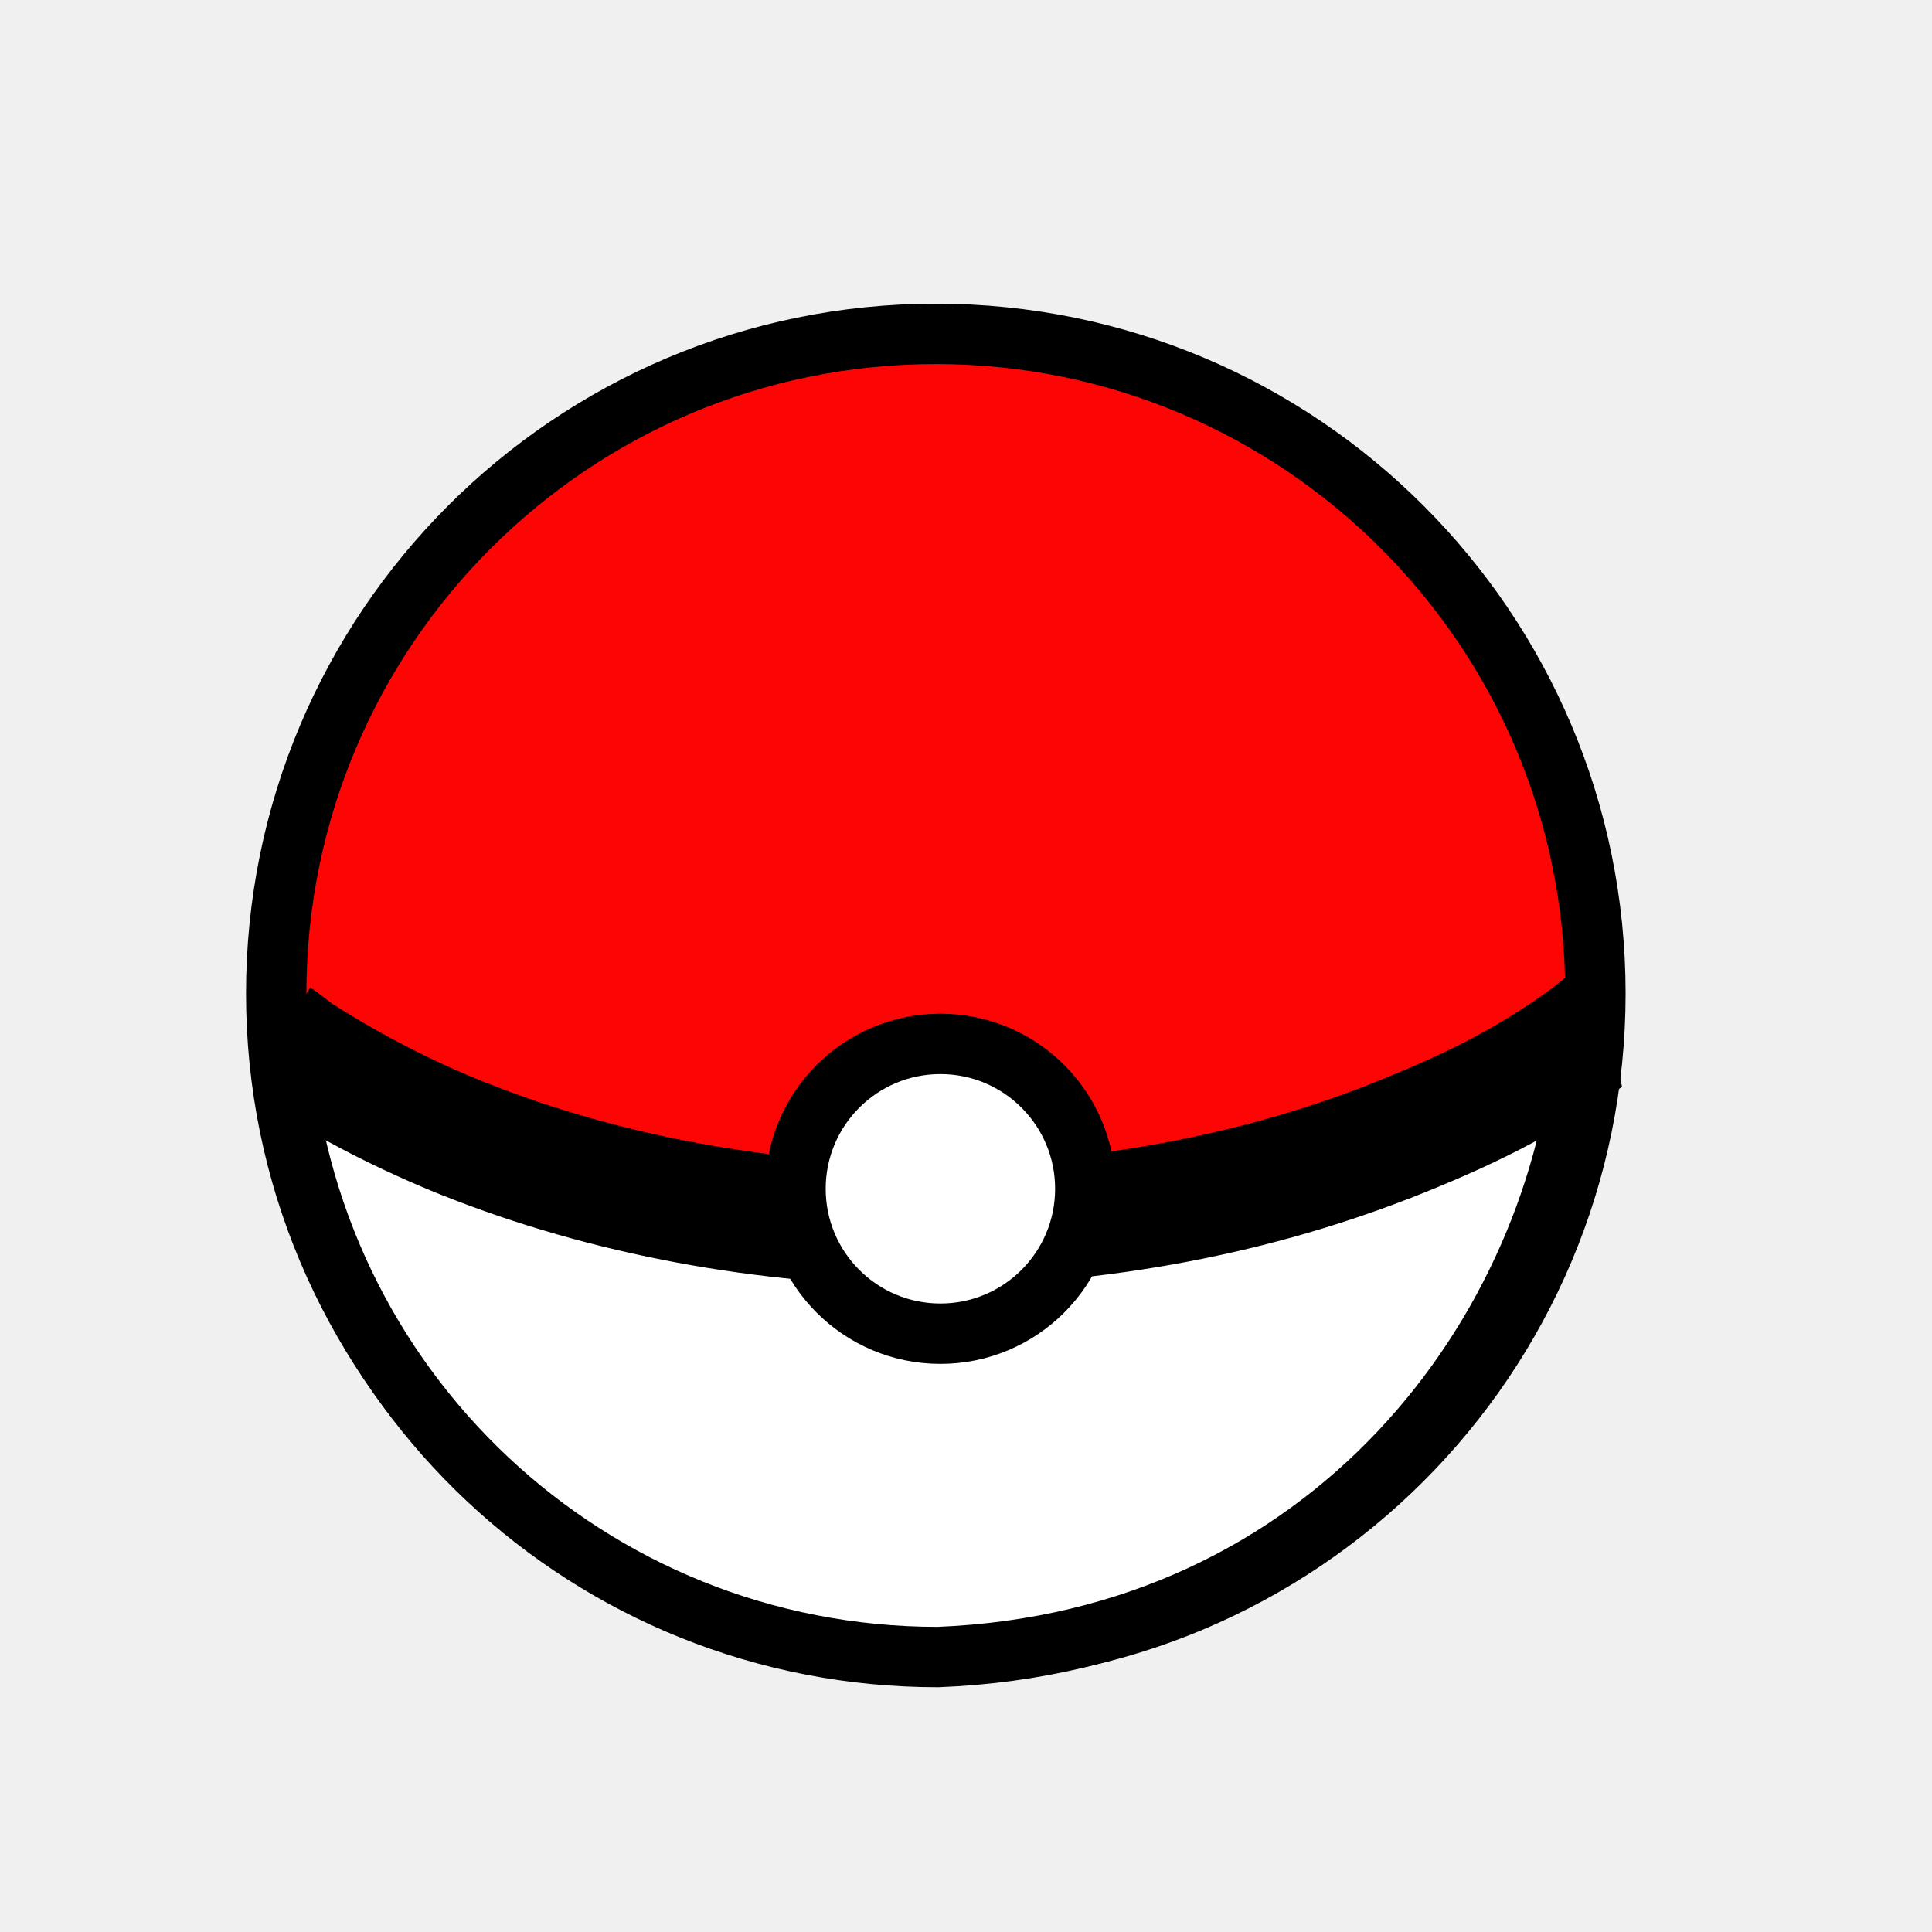
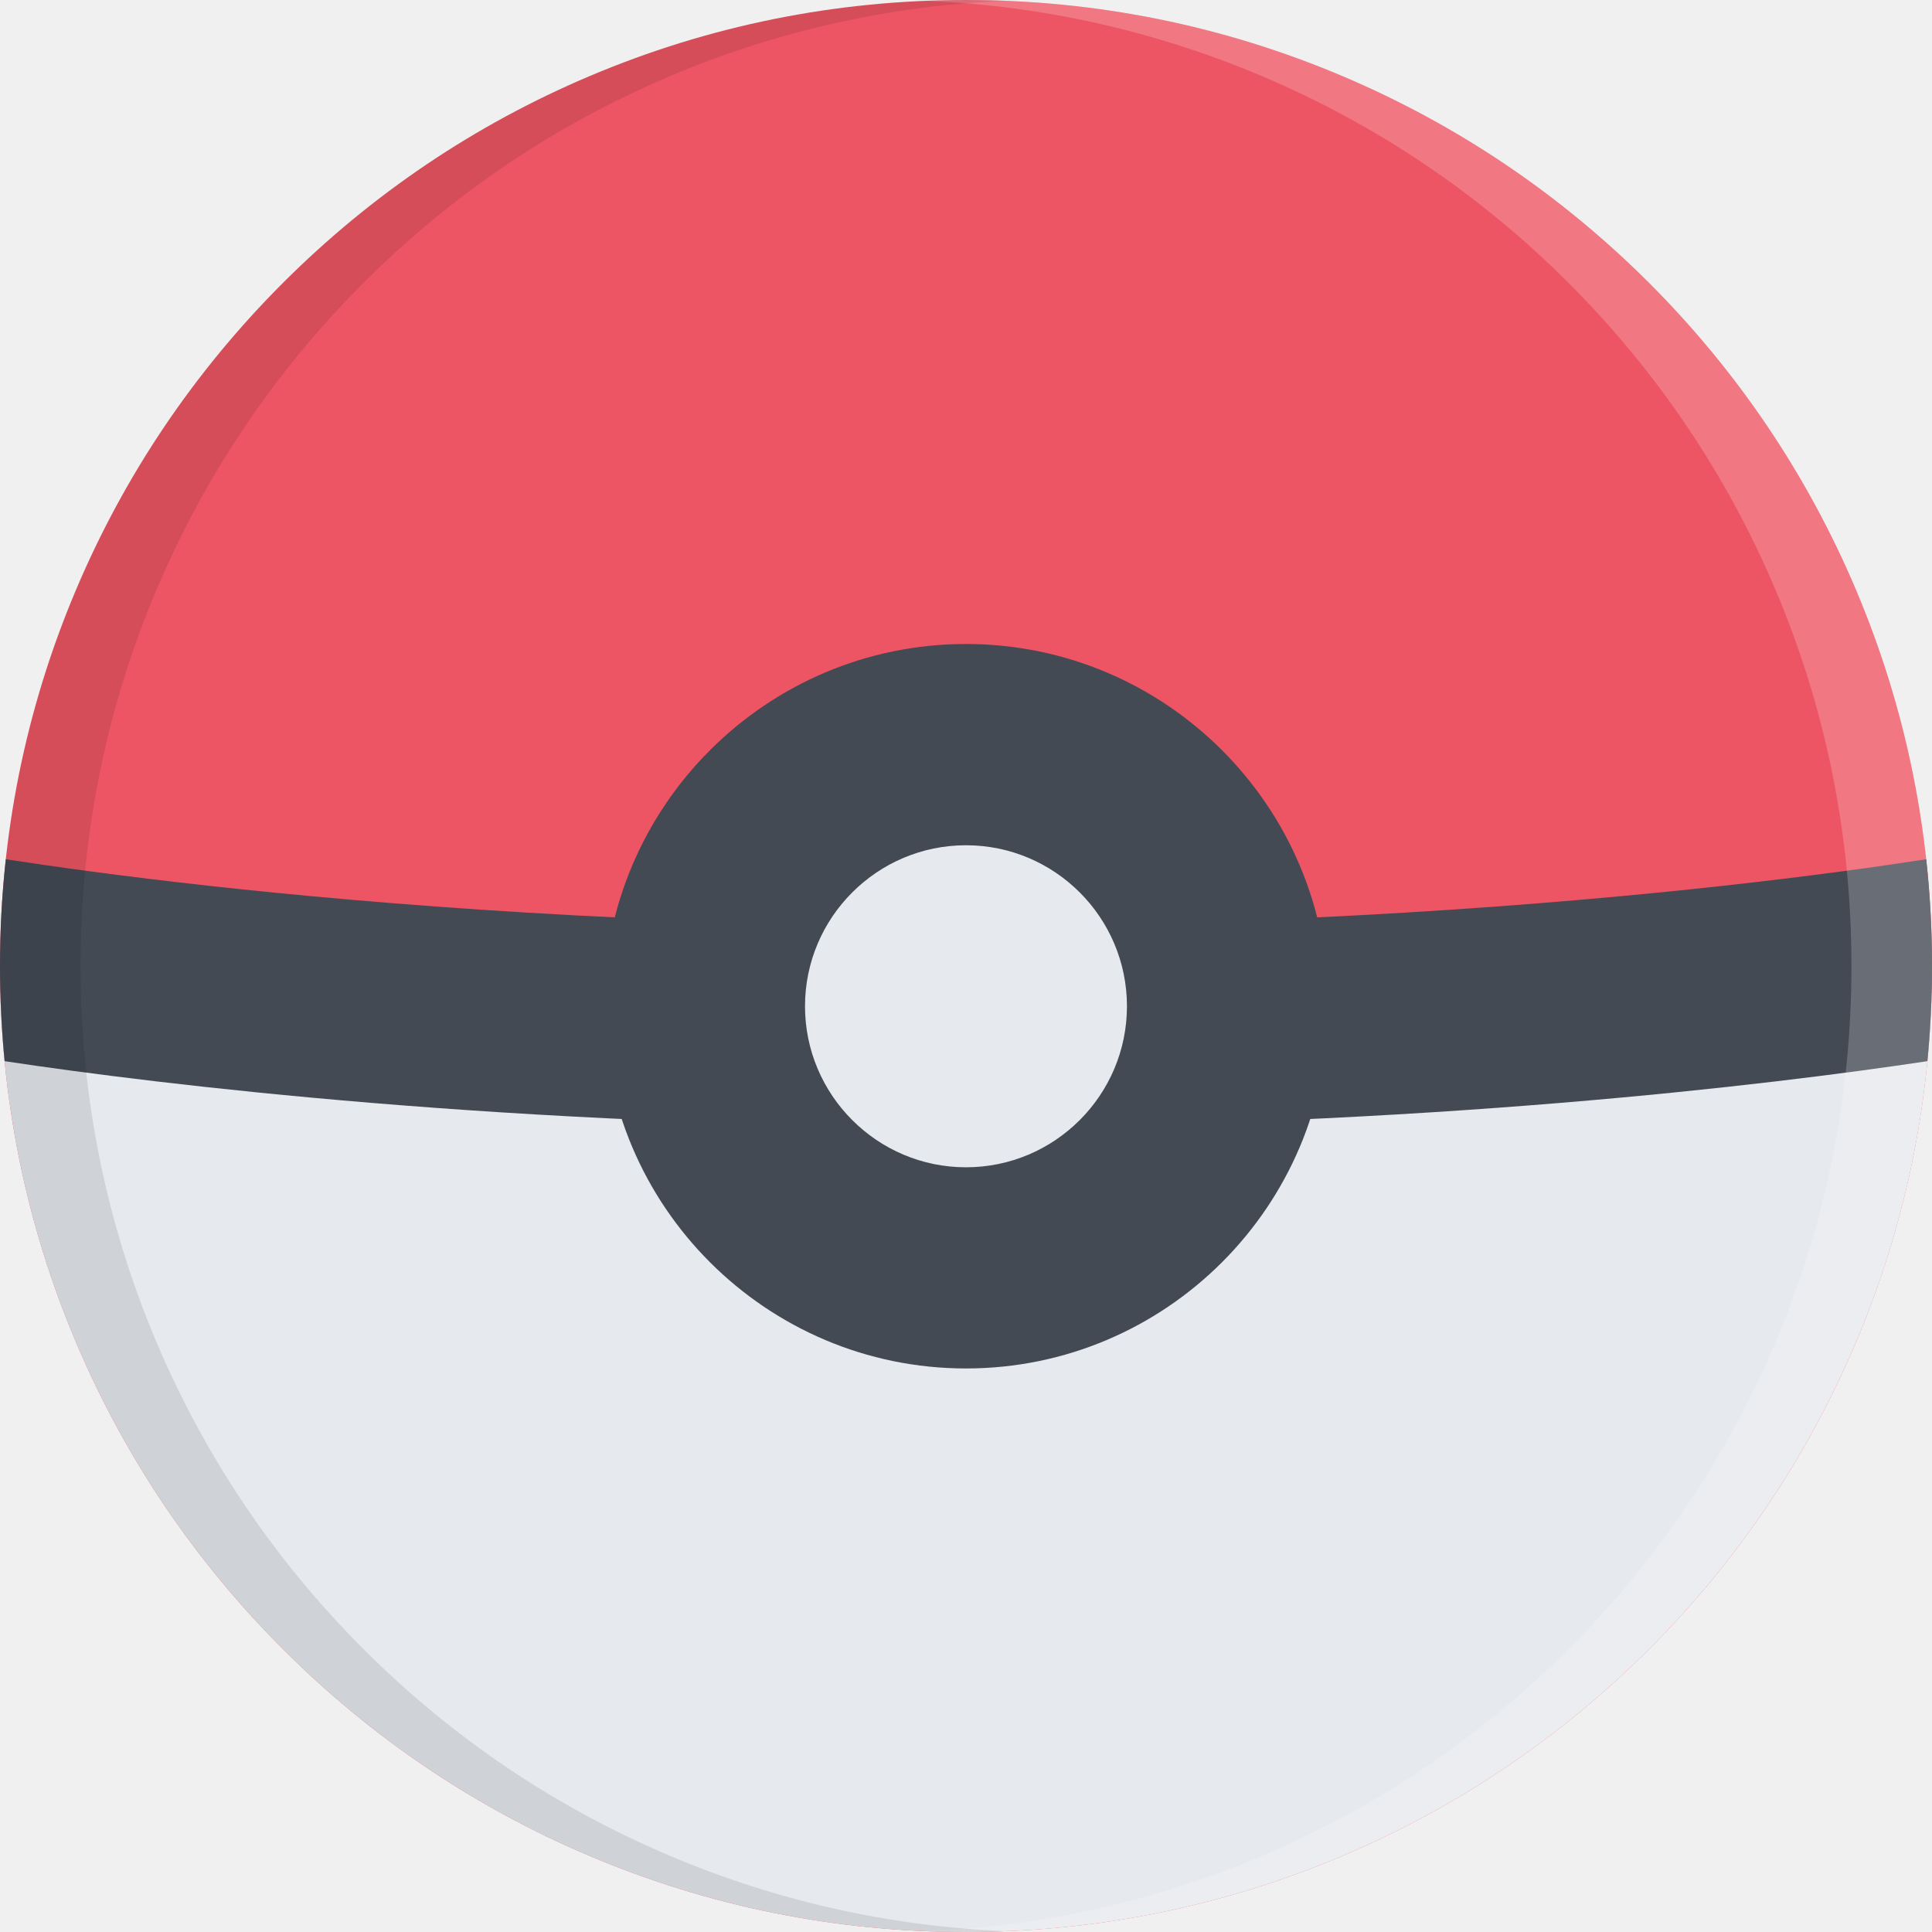
- <svg xmlns="http://www.w3.org/2000/svg" width="32" height="32" id="pokemon">
-   <path fill="#fe0505" stroke="#000" d="M26.425 16.455A10.925 10.925 0 0 1 15.5 27.38 10.925 10.925 0 0 1 4.575 16.455 10.925 10.925 0 0 1 15.5 5.53a10.925 10.925 0 0 1 10.925 10.925z" />
-   <path fill="#fff" fill-rule="evenodd" stroke="#000" d="M26.245 17.168c-1.024.744-1.984 1.248-3.282 1.757-4.738 1.84-10.565 1.816-15.271-.06-1.13-.455-2.12-.99-3.042-1.626.387 5.753 5.119 10.207 10.885 10.207 6.491-.256 10.32-5.361 10.71-10.278z" />
-   <path fill-rule="evenodd" d="m26.196 1036.339-.508.406c-.94.682-1.83 1.116-3.088 1.61-4.476 1.737-10.09 1.715-14.535-.055h-.004a15.14 15.14 0 0 1-2.568-1.32c-.02-.014-.166-.133-.354-.263l-.842 1.431c.04.028-.105.372.11.51.89.577 1.867 1.078 2.912 1.499h.002c4.968 1.98 11.005 2.003 16.004.062h.004c1.337-.525 2.43-1.053 3.537-1.856l-.038-.18-.128-.85-.504-.993z" color="#000" font-family="sans-serif" font-weight="400" overflow="visible" style="line-height:normal;text-indent:0;text-align:start;text-decoration-line:none;text-decoration-style:solid;text-decoration-color:#000;text-transform:none;block-progression:tb;white-space:normal;isolation:auto;mix-blend-mode:normal;solid-color:#000;solid-opacity:1" transform="translate(0 -1020.362)" />
-   <path fill="#fff" stroke="#000" d="M17.976 19.69a2.4 2.4 0 0 1-2.4 2.4 2.4 2.4 0 0 1-2.4-2.4 2.4 2.4 0 0 1 2.4-2.4 2.4 2.4 0 0 1 2.4 2.4z" />
+ <svg xmlns="http://www.w3.org/2000/svg" height="800px" width="800px" version="1.1" id="Layer_1" viewBox="0 0 511.985 511.985" xml:space="preserve">
+   <path style="fill:#ED5564;" d="M491.859,156.348c-12.891-30.483-31.342-57.865-54.842-81.372  c-23.516-23.5-50.904-41.96-81.373-54.85c-31.56-13.351-65.091-20.125-99.652-20.125c-34.554,0-68.083,6.773-99.645,20.125  c-30.483,12.89-57.865,31.351-81.373,54.85c-23.499,23.507-41.959,50.889-54.85,81.372C6.774,187.91,0,221.44,0,255.993  c0,34.56,6.773,68.091,20.125,99.652c12.89,30.469,31.351,57.857,54.85,81.357c23.507,23.516,50.889,41.967,81.373,54.857  c31.562,13.344,65.091,20.125,99.645,20.125c34.561,0,68.092-6.781,99.652-20.125c30.469-12.891,57.857-31.342,81.373-54.857  c23.5-23.5,41.951-50.889,54.842-81.357c13.344-31.561,20.125-65.092,20.125-99.652C511.984,221.44,505.203,187.91,491.859,156.348z  " />
+   <path style="fill:#E6E9ED;" d="M0.102,263.18c0.875,32.014,7.593,63.092,20.023,92.465c12.89,30.469,31.351,57.857,54.85,81.357  c23.507,23.516,50.889,41.967,81.373,54.857c31.562,13.344,65.091,20.125,99.645,20.125c34.561,0,68.092-6.781,99.652-20.125  c30.469-12.891,57.857-31.342,81.373-54.857c23.5-23.5,41.951-50.889,54.842-81.357c12.438-29.373,19.156-60.451,20.031-92.465  H0.102z" />
+   <path style="fill:#434A54;" d="M510.765,281.211c0.812-8.344,1.219-16.75,1.219-25.218c0-9.516-0.516-18.953-1.531-28.289  c-12.719,1.961-30.984,4.516-53.998,7.054c-43.688,4.82-113.904,10.57-200.463,10.57c-86.552,0-156.776-5.75-200.455-10.57  c-23.022-2.539-41.28-5.093-53.998-7.054C0.516,237.04,0,246.478,0,255.993c0,8.468,0.406,16.875,1.219,25.218  c41.53,6.25,133.027,17.436,254.773,17.436S469.234,287.461,510.765,281.211z" />
+   <path style="fill:#E6E9ED;" d="M309.334,266.656c0,29.459-23.891,53.334-53.342,53.334c-29.452,0-53.334-23.875-53.334-53.334  c0-29.453,23.882-53.327,53.334-53.327C285.443,213.33,309.334,237.204,309.334,266.656z" />
+   <path style="fill:#434A54;" d="M255.992,170.66c-52.936,0-95.997,43.069-95.997,95.997s43.062,95.988,95.997,95.988  s95.996-43.061,95.996-95.988C351.988,213.729,308.928,170.66,255.992,170.66z M255.992,309.335  c-23.522,0-42.663-19.156-42.663-42.678c0-23.523,19.14-42.663,42.663-42.663c23.531,0,42.654,19.14,42.654,42.663  C298.646,290.178,279.523,309.335,255.992,309.335z" />
+   <path style="opacity:0.2;fill:#FFFFFF;enable-background:new    ;" d="M491.859,156.348c-12.891-30.483-31.342-57.865-54.842-81.372  c-23.516-23.5-50.904-41.96-81.373-54.85c-31.56-13.351-65.091-20.125-99.652-20.125c-3.57,0-7.125,0.078-10.664,0.219  c30.789,1.25,60.662,7.93,88.974,19.906c30.498,12.89,57.873,31.351,81.371,54.85c23.5,23.507,41.969,50.889,54.857,81.372  c13.359,31.562,20.109,65.092,20.109,99.646c0,34.56-6.75,68.091-20.109,99.652c-12.889,30.469-31.357,57.857-54.857,81.357  c-23.498,23.516-50.873,41.967-81.371,54.857c-28.312,11.969-58.186,18.656-88.974,19.906c3.539,0.141,7.093,0.219,10.664,0.219  c34.561,0,68.092-6.781,99.652-20.125c30.469-12.891,57.857-31.342,81.373-54.857c23.5-23.5,41.951-50.889,54.842-81.357  c13.344-31.561,20.125-65.092,20.125-99.652C511.984,221.44,505.203,187.91,491.859,156.348z" />
+   <path style="opacity:0.1;enable-background:new    ;" d="M20.125,355.645c12.89,30.469,31.351,57.857,54.85,81.357  c23.507,23.516,50.889,41.967,81.373,54.857c31.562,13.344,65.091,20.125,99.645,20.125c3.57,0,7.125-0.078,10.664-0.219  c-30.789-1.25-60.67-7.938-88.982-19.906c-30.483-12.891-57.857-31.342-81.364-54.857c-23.507-23.5-41.96-50.889-54.858-81.357  c-13.352-31.56-20.117-65.091-20.117-99.652c0-34.554,6.765-68.084,20.116-99.646C54.35,125.864,72.803,98.481,96.31,74.983  c23.507-23.507,50.881-41.968,81.364-54.858c28.312-11.976,58.193-18.656,88.982-19.906c-3.539-0.14-7.094-0.218-10.664-0.218  c-34.554,0-68.083,6.773-99.645,20.125c-30.483,12.89-57.865,31.351-81.373,54.858c-23.499,23.499-41.959,50.881-54.85,81.364  C6.774,187.91,0,221.44,0,255.993C0,290.553,6.774,324.085,20.125,355.645z" />
</svg>
